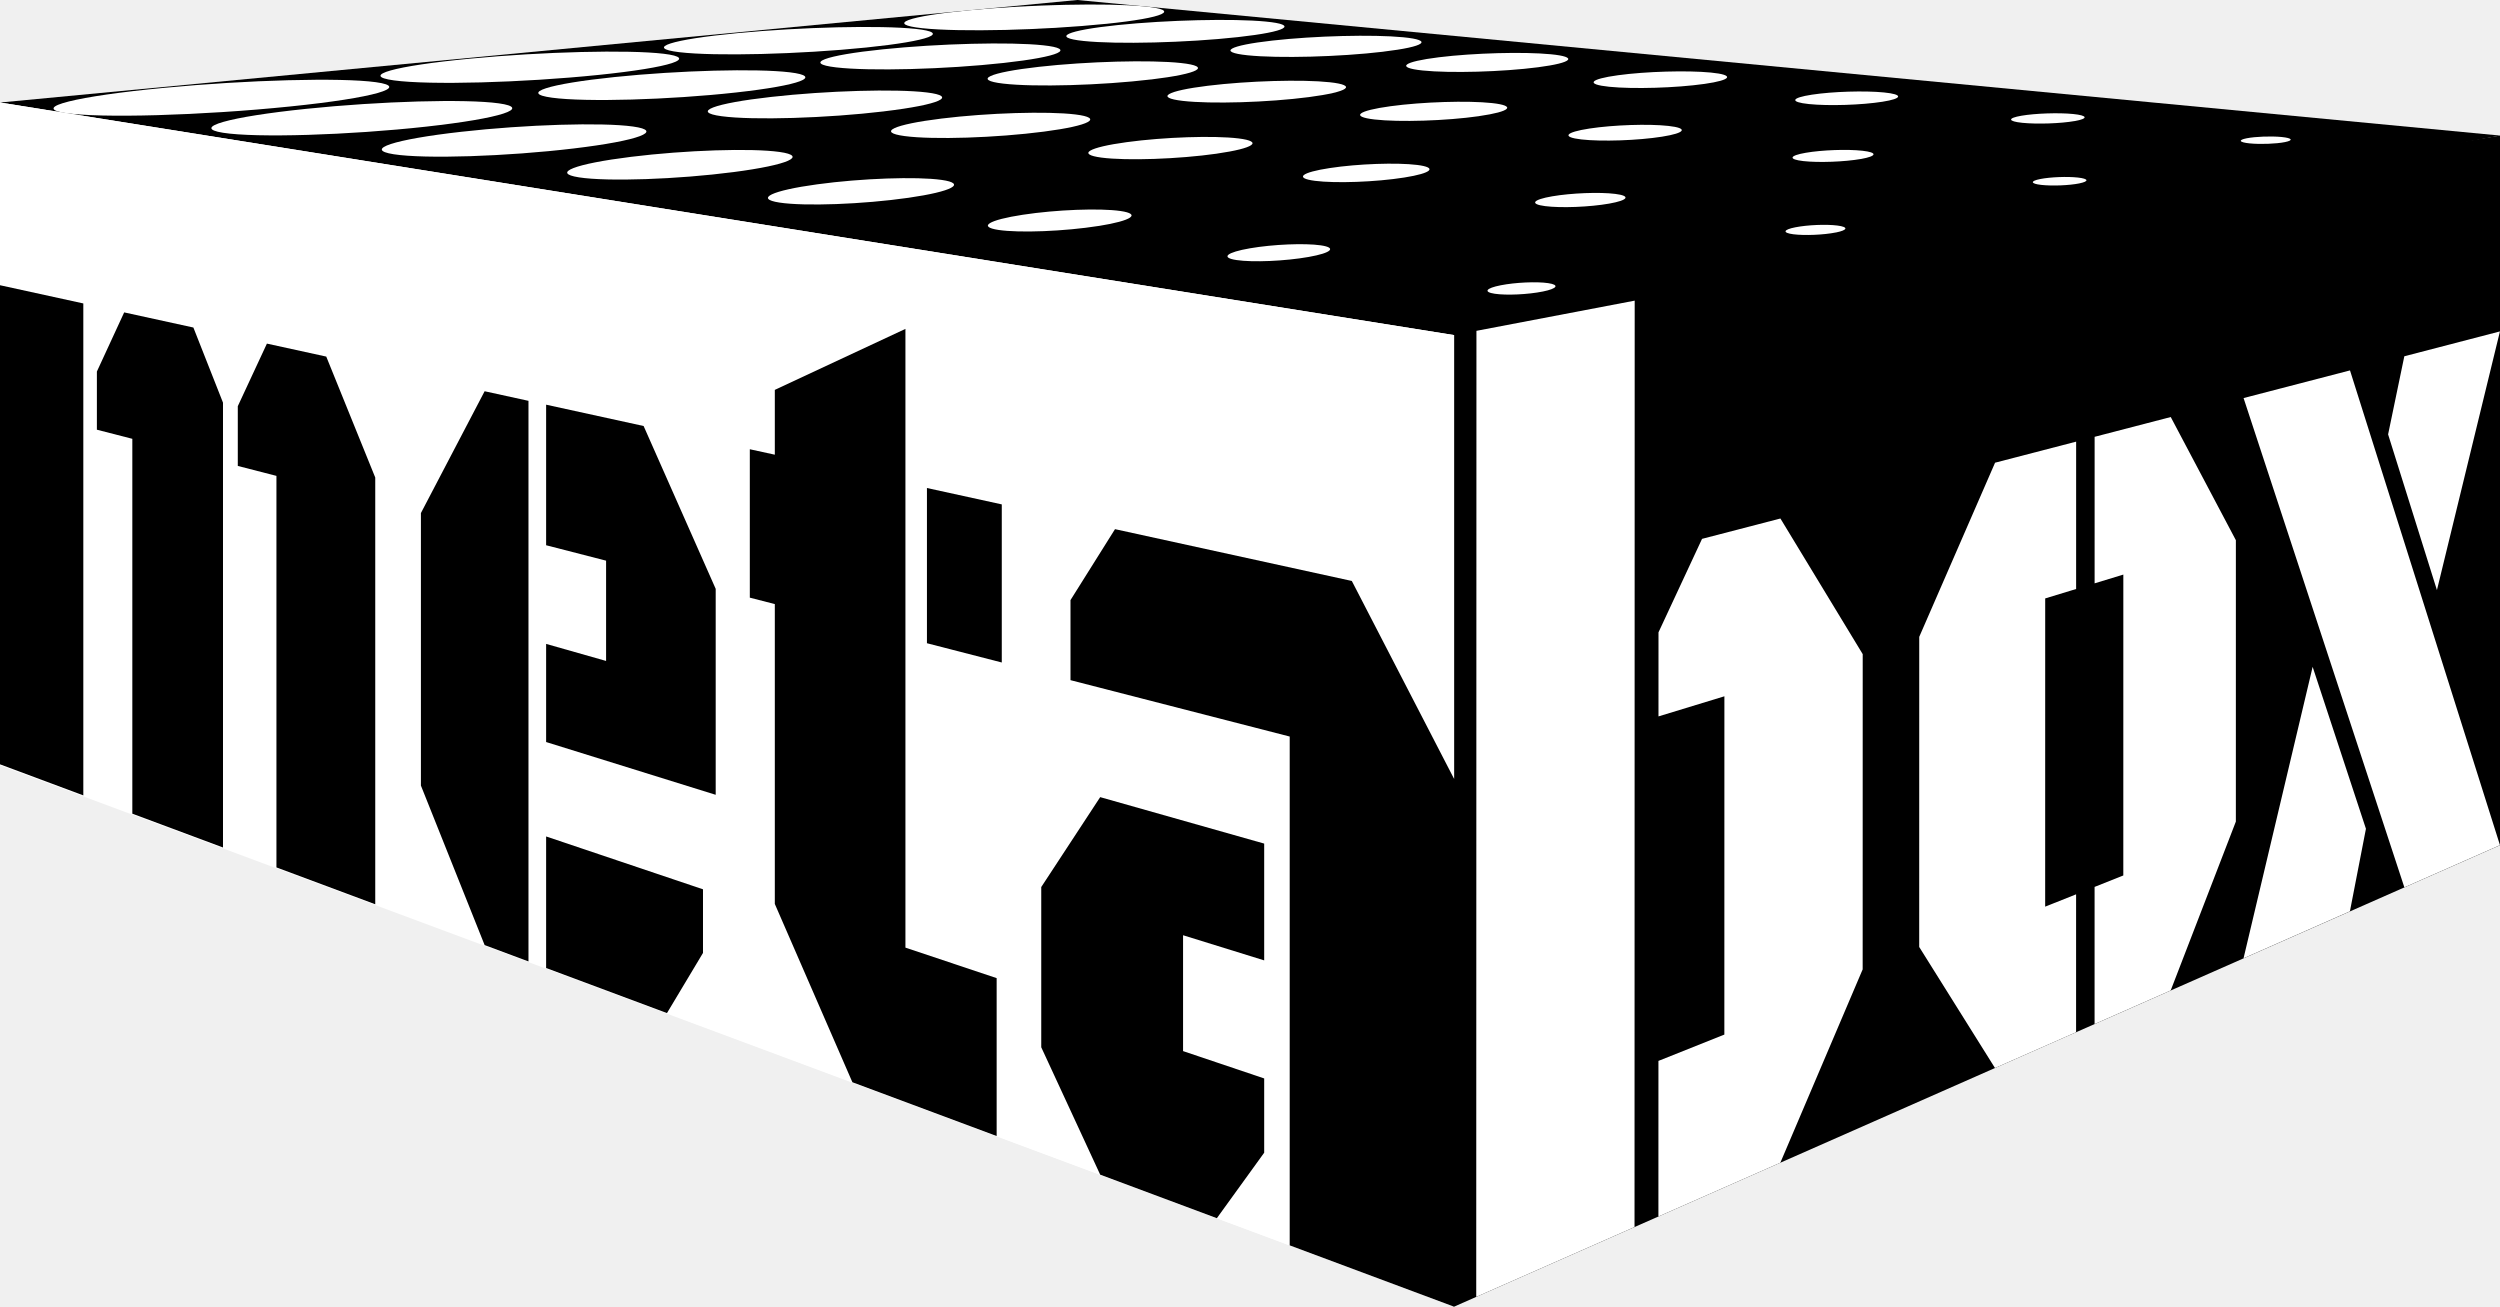
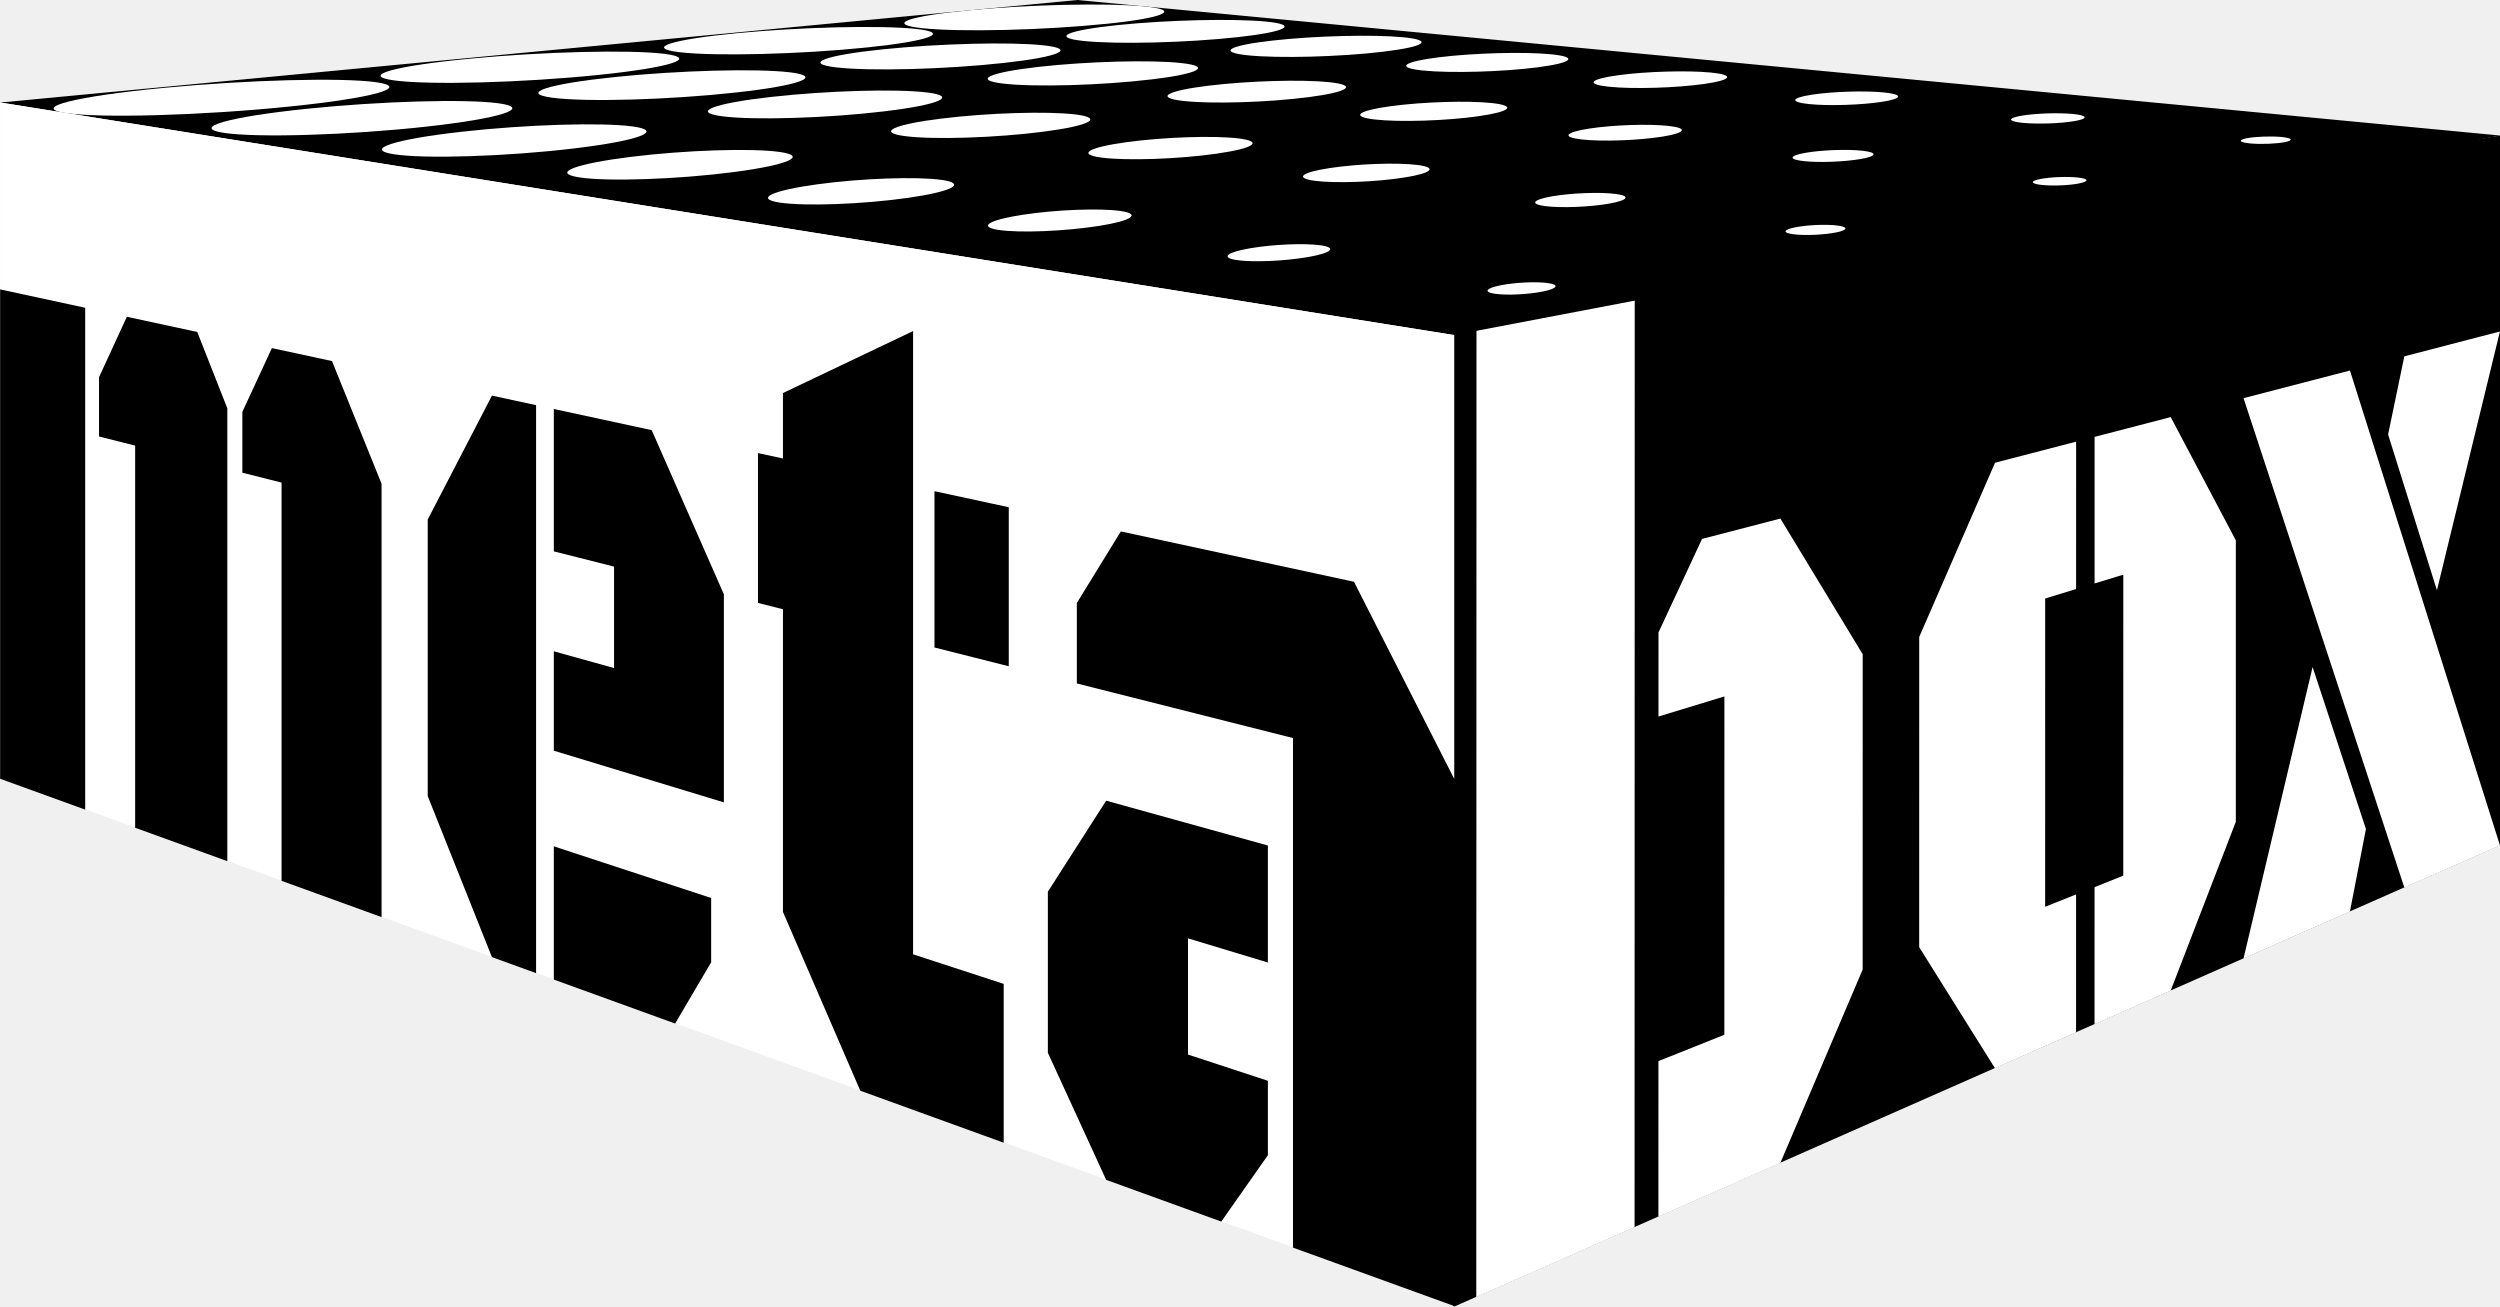
- <svg xmlns="http://www.w3.org/2000/svg" width="75.283mm" height="39.348mm" viewBox="0 0 75.283 39.348" version="1.1" id="svg5">
+ <svg xmlns="http://www.w3.org/2000/svg" width="75.279mm" height="39.344mm" viewBox="0 0 75.287 39.348" version="1.1" id="svg5">
  <defs id="defs2">
-     <rect x="87.391" y="159.177" width="117.042" height="33.162" id="rect5" />
-     <rect x="52.021" y="141.929" width="164.582" height="42.195" id="rect4" />
    <linearGradient id="swatch1">
      <stop style="stop-color:#010101;stop-opacity:1;" offset="0" id="stop1" />
    </linearGradient>
-     <rect x="151.003" y="515.386" width="162.159" height="76.868" id="rect494" />
-     <filter id="mask-powermask-path-effect20443_inverse" style="color-interpolation-filters:sRGB" height="100" width="100" x="-50" y="-50">
-       <feColorMatrix id="mask-powermask-path-effect20443_primitive1" values="1" type="saturate" result="fbSourceGraphic" />
-       <feColorMatrix id="mask-powermask-path-effect20443_primitive2" values="-1 0 0 0 1 0 -1 0 0 1 0 0 -1 0 1 0 0 0 1 0 " in="fbSourceGraphic" />
-     </filter>
-     <filter id="mask-powermask-path-effect20847_inverse" style="color-interpolation-filters:sRGB" height="100" width="100" x="-50" y="-50">
-       <feColorMatrix id="mask-powermask-path-effect20847_primitive1" values="1" type="saturate" result="fbSourceGraphic" />
-       <feColorMatrix id="mask-powermask-path-effect20847_primitive2" values="-1 0 0 0 1 0 -1 0 0 1 0 0 -1 0 1 0 0 0 1 0 " in="fbSourceGraphic" />
-     </filter>
-     <filter id="mask-powermask-path-effect1306_inverse" style="color-interpolation-filters:sRGB" height="100" width="100" x="-50" y="-50">
-       <feColorMatrix id="mask-powermask-path-effect1306_primitive1" values="1" type="saturate" result="fbSourceGraphic" />
-       <feColorMatrix id="mask-powermask-path-effect1306_primitive2" values="-1 0 0 0 1 0 -1 0 0 1 0 0 -1 0 1 0 0 0 1 0 " in="fbSourceGraphic" />
-     </filter>
-     <mask maskUnits="userSpaceOnUse" id="mask-powermask-path-effect2262" />
-     <filter id="mask-powermask-path-effect3401_inverse" style="color-interpolation-filters:sRGB" height="100" width="100" x="-50" y="-50">
-       <feColorMatrix id="mask-powermask-path-effect3401_primitive1" values="1" type="saturate" result="fbSourceGraphic" />
-       <feColorMatrix id="mask-powermask-path-effect3401_primitive2" values="-1 0 0 0 1 0 -1 0 0 1 0 0 -1 0 1 0 0 0 1 0 " in="fbSourceGraphic" />
-     </filter>
-     <filter id="mask-powermask-path-effect3417_inverse" style="color-interpolation-filters:sRGB" height="100" width="100" x="-50" y="-50">
-       <feColorMatrix id="mask-powermask-path-effect3417_primitive1" values="1" type="saturate" result="fbSourceGraphic" />
-       <feColorMatrix id="mask-powermask-path-effect3417_primitive2" values="-1 0 0 0 1 0 -1 0 0 1 0 0 -1 0 1 0 0 0 1 0 " in="fbSourceGraphic" />
-     </filter>
-     <mask maskUnits="userSpaceOnUse" id="mask-powermask-path-effect3433">
-       <g id="g3431" style="fill:#000000;fill-opacity:1" transform="matrix(-1.09885,0.00160902,0,1,0.7927271,27.88483)">
-         <path d="m 87.272,135.357 v 2.078 q 0.384,-0.399 0.782,-0.608 0.399,-0.214 0.987,-0.214 0.678,0 1.186,0.324 0.513,0.319 0.792,0.932 0.284,0.608 0.284,1.445 0,0.618 -0.159,1.136 -0.154,0.513 -0.453,0.892 -0.299,0.379 -0.728,0.588 -0.424,0.204 -0.937,0.204 -0.314,0 -0.593,-0.075 -0.274,-0.075 -0.468,-0.194 -0.194,-0.125 -0.334,-0.254 -0.135,-0.13 -0.359,-0.389 v 0.135 q 0,0.384 -0.184,0.583 -0.184,0.194 -0.468,0.194 -0.289,0 -0.463,-0.194 -0.169,-0.199 -0.169,-0.583 v -5.94 q 0,-0.414 0.164,-0.623 0.169,-0.214 0.468,-0.214 0.314,0 0.483,0.204 0.169,0.199 0.169,0.573 z m 0.065,4.041 q 0,0.812 0.369,1.251 0.374,0.434 0.977,0.434 0.513,0 0.882,-0.444 0.374,-0.448 0.374,-1.281 0,-0.538 -0.154,-0.927 -0.154,-0.389 -0.439,-0.598 -0.284,-0.214 -0.663,-0.214 -0.389,0 -0.693,0.214 -0.304,0.209 -0.478,0.613 -0.174,0.399 -0.174,0.952 z" style="font-size:29.333px;line-height:1.25;font-family:'Arial Rounded MT Bold';-inkscape-font-specification:'Arial Rounded MT Bold, ';white-space:pre;fill:#000000;fill-opacity:1;stroke-width:0.348" id="path3425" />
-         <path d="m 97.487,139.368 q 0,0.608 -0.189,1.121 -0.189,0.513 -0.548,0.882 -0.359,0.369 -0.857,0.568 -0.498,0.194 -1.121,0.194 -0.618,0 -1.111,-0.199 -0.493,-0.199 -0.857,-0.568 -0.359,-0.374 -0.548,-0.877 -0.184,-0.508 -0.184,-1.121 0,-0.618 0.189,-1.131 0.189,-0.513 0.543,-0.877 0.354,-0.364 0.857,-0.558 0.503,-0.199 1.111,-0.199 0.618,0 1.121,0.199 0.503,0.199 0.862,0.568 0.359,0.369 0.543,0.877 0.189,0.508 0.189,1.121 z m -1.365,0 q 0,-0.832 -0.369,-1.296 -0.364,-0.463 -0.982,-0.463 -0.399,0 -0.703,0.209 -0.304,0.204 -0.468,0.608 -0.164,0.404 -0.164,0.942 0,0.533 0.159,0.932 0.164,0.399 0.463,0.613 0.304,0.209 0.713,0.209 0.618,0 0.982,-0.463 0.369,-0.468 0.369,-1.291 z" style="font-size:29.333px;line-height:1.25;font-family:'Arial Rounded MT Bold';-inkscape-font-specification:'Arial Rounded MT Bold, ';white-space:pre;fill:#000000;fill-opacity:1;stroke-width:0.348" id="path3427" />
-         <path d="m 101.254,141.571 -0.987,-1.45 -1.012,1.45 q -0.219,0.304 -0.374,0.434 -0.149,0.13 -0.384,0.13 -0.259,0 -0.444,-0.159 -0.179,-0.164 -0.179,-0.374 0,-0.214 0.279,-0.613 l 1.231,-1.764 -1.091,-1.47 q -0.284,-0.364 -0.284,-0.633 0,-0.209 0.169,-0.364 0.169,-0.154 0.444,-0.154 0.239,0 0.394,0.135 0.159,0.135 0.369,0.424 l 0.882,1.206 0.857,-1.206 q 0.214,-0.299 0.369,-0.429 0.159,-0.13 0.394,-0.13 0.269,0 0.444,0.154 0.179,0.149 0.179,0.364 0,0.154 -0.075,0.299 -0.07,0.14 -0.219,0.334 l -1.091,1.47 1.231,1.764 q 0.289,0.414 0.289,0.623 0,0.214 -0.179,0.369 -0.179,0.154 -0.444,0.154 -0.234,0 -0.399,-0.135 -0.159,-0.135 -0.369,-0.429 z" style="font-size:29.333px;line-height:1.25;font-family:'Arial Rounded MT Bold';-inkscape-font-specification:'Arial Rounded MT Bold, ';white-space:pre;fill:#000000;fill-opacity:1;stroke-width:0.348" id="path3429" />
-       </g>
-     </mask>
-     <filter id="mask-powermask-path-effect609_inverse" style="color-interpolation-filters:sRGB" height="100" width="100" x="-50" y="-50">
-       <feColorMatrix id="mask-powermask-path-effect609_primitive1" values="1" type="saturate" result="fbSourceGraphic" />
-       <feColorMatrix id="mask-powermask-path-effect609_primitive2" values="-1 0 0 0 1 0 -1 0 0 1 0 0 -1 0 1 0 0 0 1 0 " in="fbSourceGraphic" />
-     </filter>
-     <filter id="mask-powermask-path-effect20896_inverse" style="color-interpolation-filters:sRGB" height="100" width="100" x="-50" y="-50">
-       <feColorMatrix id="mask-powermask-path-effect20896_primitive1" values="1" type="saturate" result="fbSourceGraphic" />
-       <feColorMatrix id="mask-powermask-path-effect20896_primitive2" values="-1 0 0 0 1 0 -1 0 0 1 0 0 -1 0 1 0 0 0 1 0 " in="fbSourceGraphic" />
-     </filter>
-     <filter id="mask-powermask-path-effect21396_inverse" style="color-interpolation-filters:sRGB" height="100" width="100" x="-50" y="-50">
-       <feColorMatrix id="mask-powermask-path-effect21396_primitive1" values="1" type="saturate" result="fbSourceGraphic" />
-       <feColorMatrix id="mask-powermask-path-effect21396_primitive2" values="-1 0 0 0 1 0 -1 0 0 1 0 0 -1 0 1 0 0 0 1 0 " in="fbSourceGraphic" />
-     </filter>
-     <filter id="mask-powermask-path-effect23101_inverse" style="color-interpolation-filters:sRGB" height="100" width="100" x="-50" y="-50">
-       <feColorMatrix id="mask-powermask-path-effect23101_primitive1" values="1" type="saturate" result="fbSourceGraphic" />
-       <feColorMatrix id="mask-powermask-path-effect23101_primitive2" values="-1 0 0 0 1 0 -1 0 0 1 0 0 -1 0 1 0 0 0 1 0 " in="fbSourceGraphic" />
-     </filter>
-     <filter id="mask-powermask-path-effect3_inverse" style="color-interpolation-filters:sRGB" height="100" width="100" x="-50" y="-50">
-       <feColorMatrix id="mask-powermask-path-effect3_primitive1" values="1" type="saturate" result="fbSourceGraphic" />
-       <feColorMatrix id="mask-powermask-path-effect3_primitive2" values="-1 0 0 0 1 0 -1 0 0 1 0 0 -1 0 1 0 0 0 1 0 " in="fbSourceGraphic" />
-     </filter>
-     <filter id="mask-powermask-path-effect5_inverse" style="color-interpolation-filters:sRGB" height="100" width="100" x="-50" y="-50">
-       <feColorMatrix id="mask-powermask-path-effect5_primitive1" values="1" type="saturate" result="fbSourceGraphic" />
-       <feColorMatrix id="mask-powermask-path-effect5_primitive2" values="-1 0 0 0 1 0 -1 0 0 1 0 0 -1 0 1 0 0 0 1 0 " in="fbSourceGraphic" />
-     </filter>
    <mask maskUnits="userSpaceOnUse" id="mask-powermask-path-effect33">
      <path id="mask-powermask-path-effect33_box" style="fill:#ffffff;fill-opacity:1" d="M -1,-1 H 76.283 V 11.091 H -1 Z" />
      <g id="g33" style="fill:#000000;fill-opacity:1" transform="translate(-71.31184,-126.9002)">
        <path id="path1" style="fill:#000000;fill-opacity:1;stroke-width:2.102;stroke-linejoin:round;stroke-miterlimit:3.8;paint-order:stroke fill markers" d="m 104.605,127.619 c -1.867,0.191 -4.371,0.252 -5.516,0.131 -1.123,-0.119 -0.453,-0.363 1.422,-0.541 1.814,-0.173 4.133,-0.224 5.248,-0.117 1.135,0.108 0.65,0.343 -1.154,0.528 z" />
        <path id="path2" style="fill:#000000;fill-opacity:1;stroke-width:1.978;stroke-linejoin:round;stroke-miterlimit:3.8;paint-order:stroke fill markers" d="m 104.48,127.607 c -1.755,0.18 -4.107,0.236 -5.183,0.123 -1.058,-0.112 -0.432,-0.341 1.33,-0.509 1.709,-0.163 3.896,-0.211 4.946,-0.111 1.068,0.102 0.607,0.323 -1.093,0.497 z" />
        <path id="path3" style="fill:#000000;fill-opacity:1;stroke-width:1.978;stroke-linejoin:round;stroke-miterlimit:3.8;paint-order:stroke fill markers" d="m 97.4,128.331 c -1.994,0.204 -4.551,0.269 -5.63,0.141 -1.059,-0.126 -0.236,-0.385 1.758,-0.575 1.93,-0.184 4.294,-0.239 5.352,-0.127 1.077,0.114 0.447,0.363 -1.481,0.561 z" />
        <path id="path4" style="fill:#000000;fill-opacity:1;stroke-width:1.978;stroke-linejoin:round;stroke-miterlimit:3.8;paint-order:stroke fill markers" d="m 89.329,129.157 c -2.286,0.234 -5.085,0.31 -6.155,0.164 -1.049,-0.143 0.021,-0.438 2.296,-0.655 2.197,-0.21 4.767,-0.273 5.826,-0.147 1.078,0.129 0.237,0.412 -1.967,0.638 z" />
        <path id="path5" style="fill:#000000;fill-opacity:1;stroke-width:1.978;stroke-linejoin:round;stroke-miterlimit:3.8;paint-order:stroke fill markers" d="m 80.044,130.107 c -2.646,0.271 -5.735,0.36 -6.781,0.193 -1.024,-0.164 0.36,-0.504 2.981,-0.754 2.524,-0.241 5.337,-0.315 6.385,-0.171 1.069,0.147 -0.041,0.472 -2.585,0.732 z" />
        <path id="path6" style="fill:#000000;fill-opacity:1;stroke-width:1.739;stroke-linejoin:round;stroke-miterlimit:3.8;paint-order:stroke fill markers" d="m 108.588,128.018 c -1.53,0.169 -3.635,0.222 -4.646,0.116 -0.995,-0.104 -0.51,-0.32 1.029,-0.479 1.497,-0.154 3.468,-0.201 4.454,-0.106 1.001,0.096 0.649,0.305 -0.837,0.469 z" />
        <path id="path7" style="fill:#000000;fill-opacity:1;stroke-width:1.739;stroke-linejoin:round;stroke-miterlimit:3.8;paint-order:stroke fill markers" d="m 101.543,128.795 c -1.745,0.193 -4.039,0.254 -5.057,0.134 -1.001,-0.118 -0.343,-0.363 1.407,-0.543 1.698,-0.175 3.834,-0.229 4.831,-0.122 1.013,0.108 0.511,0.344 -1.181,0.531 z" />
        <path id="path8" style="fill:#000000;fill-opacity:1;stroke-width:1.739;stroke-linejoin:round;stroke-miterlimit:3.8;paint-order:stroke fill markers" d="m 93.478,129.685 c -2.01,0.222 -4.527,0.294 -5.543,0.157 -0.998,-0.135 -0.119,-0.415 1.887,-0.622 1.943,-0.201 4.272,-0.262 5.274,-0.142 1.018,0.123 0.326,0.392 -1.618,0.607 z" />
        <path id="path9" style="fill:#000000;fill-opacity:1;stroke-width:1.739;stroke-linejoin:round;stroke-miterlimit:3.8;paint-order:stroke fill markers" d="m 84.152,130.713 c -2.339,0.258 -5.124,0.343 -6.125,0.185 -0.981,-0.155 0.181,-0.48 2.504,-0.72 2.244,-0.232 4.803,-0.304 5.799,-0.166 1.014,0.14 0.078,0.452 -2.179,0.701 z" />
        <path id="path10" style="fill:#000000;fill-opacity:1;stroke-width:1.5;stroke-linejoin:round;stroke-miterlimit:3.8;paint-order:stroke fill markers" d="m 112.966,128.457 c -1.304,0.156 -3.152,0.205 -4.086,0.108 -0.921,-0.096 -0.567,-0.295 0.747,-0.443 1.282,-0.144 3.026,-0.188 3.937,-0.1 0.922,0.089 0.673,0.283 -0.598,0.434 z" />
        <path id="path11" style="fill:#000000;fill-opacity:1;stroke-width:1.5;stroke-linejoin:round;stroke-miterlimit:3.8;paint-order:stroke fill markers" d="m 105.979,129.292 c -1.494,0.179 -3.512,0.236 -4.457,0.126 -0.931,-0.109 -0.428,-0.336 1.072,-0.505 1.461,-0.164 3.357,-0.215 4.281,-0.115 0.937,0.101 0.557,0.321 -0.896,0.495 z" />
        <path id="path12" style="fill:#000000;fill-opacity:1;stroke-width:1.5;stroke-linejoin:round;stroke-miterlimit:3.8;paint-order:stroke fill markers" d="m 97.941,130.253 c -1.729,0.207 -3.95,0.274 -4.898,0.147 -0.934,-0.125 -0.24,-0.387 1.49,-0.581 1.681,-0.189 3.754,-0.248 4.687,-0.135 0.947,0.115 0.4,0.368 -1.279,0.568 z" />
        <path id="path13" style="fill:#000000;fill-opacity:1;stroke-width:1.5;stroke-linejoin:round;stroke-miterlimit:3.8;paint-order:stroke fill markers" d="m 88.596,131.37 c -2.024,0.242 -4.489,0.322 -5.43,0.175 -0.925,-0.145 0.019,-0.45 2.034,-0.676 1.954,-0.22 4.24,-0.289 5.172,-0.159 0.948,0.132 0.184,0.426 -1.777,0.66 z" />
        <path id="path14" style="fill:#000000;fill-opacity:1;stroke-width:1.253;stroke-linejoin:round;stroke-miterlimit:3.8;paint-order:stroke fill markers" d="m 117.632,128.925 c -1.071,0.14 -2.643,0.184 -3.479,0.098 -0.826,-0.086 -0.594,-0.264 0.487,-0.398 1.058,-0.13 2.554,-0.17 3.37,-0.091 0.826,0.08 0.669,0.254 -0.379,0.391 z" />
        <path id="path15" style="fill:#000000;fill-opacity:1;stroke-width:1.253;stroke-linejoin:round;stroke-miterlimit:3.8;paint-order:stroke fill markers" d="m 110.729,129.824 c -1.233,0.161 -2.953,0.213 -3.804,0.114 -0.84,-0.098 -0.485,-0.302 0.756,-0.455 1.213,-0.149 2.842,-0.196 3.674,-0.106 0.842,0.091 0.577,0.29 -0.627,0.447 z" />
        <path id="path16" style="fill:#000000;fill-opacity:1;stroke-width:1.253;stroke-linejoin:round;stroke-miterlimit:3.8;paint-order:stroke fill markers" d="m 102.746,130.864 c -1.435,0.187 -3.332,0.249 -4.192,0.134 -0.848,-0.113 -0.333,-0.35 1.106,-0.527 1.403,-0.173 3.192,-0.227 4.036,-0.124 0.855,0.105 0.449,0.335 -0.95,0.517 z" />
        <path id="path17" style="fill:#000000;fill-opacity:1;stroke-width:1.253;stroke-linejoin:round;stroke-miterlimit:3.8;paint-order:stroke fill markers" d="m 93.41,132.081 c -1.691,0.22 -3.803,0.294 -4.663,0.16 -0.847,-0.131 -0.121,-0.409 1.568,-0.618 1.643,-0.203 3.622,-0.267 4.471,-0.147 0.861,0.121 0.268,0.39 -1.376,0.605 z" />
        <path id="path18" style="fill:#000000;fill-opacity:1;stroke-width:1.014;stroke-linejoin:round;stroke-miterlimit:3.8;paint-order:stroke fill markers" d="m 122.638,129.427 c -0.849,0.121 -2.143,0.16 -2.87,0.086 -0.72,-0.074 -0.591,-0.23 0.267,-0.347 0.842,-0.115 2.085,-0.15 2.796,-0.081 0.718,0.07 0.641,0.223 -0.192,0.342 z" />
        <path id="path19" style="fill:#000000;fill-opacity:1;stroke-width:1.014;stroke-linejoin:round;stroke-miterlimit:3.8;paint-order:stroke fill markers" d="m 115.849,130.398 c -0.982,0.141 -2.402,0.186 -3.146,0.1 -0.736,-0.085 -0.51,-0.264 0.48,-0.399 0.97,-0.132 2.328,-0.174 3.057,-0.095 0.736,0.08 0.572,0.255 -0.39,0.393 z" />
        <path id="path20" style="fill:#000000;fill-opacity:1;stroke-width:1.014;stroke-linejoin:round;stroke-miterlimit:3.8;paint-order:stroke fill markers" d="m 107.956,131.527 c -1.149,0.164 -2.72,0.219 -3.477,0.119 -0.748,-0.099 -0.394,-0.308 0.761,-0.465 1.13,-0.154 2.626,-0.203 3.369,-0.112 0.751,0.093 0.473,0.296 -0.652,0.457 z" />
        <path id="path21" style="fill:#000000;fill-opacity:1;stroke-width:1.014;stroke-linejoin:round;stroke-miterlimit:3.8;paint-order:stroke fill markers" d="m 98.664,132.857 c -1.363,0.195 -3.119,0.26 -3.882,0.143 -0.753,-0.116 -0.227,-0.363 1.137,-0.549 1.334,-0.182 2.995,-0.24 3.748,-0.133 0.761,0.108 0.329,0.348 -1.003,0.539 z" />
        <path id="path22" style="fill:#000000;fill-opacity:1;stroke-width:0.767;stroke-linejoin:round;stroke-miterlimit:3.8;paint-order:stroke fill markers" d="m 127.998,129.964 c -0.624,0.099 -1.621,0.131 -2.212,0.07 -0.587,-0.06 -0.542,-0.187 0.089,-0.283 0.622,-0.095 1.587,-0.124 2.168,-0.067 0.585,0.058 0.57,0.183 -0.045,0.28 z" />
        <path id="path23" style="fill:#000000;fill-opacity:1;stroke-width:0.767;stroke-linejoin:round;stroke-miterlimit:3.8;paint-order:stroke fill markers" d="m 121.362,131.016 c -0.726,0.115 -1.822,0.153 -2.431,0.083 -0.604,-0.069 -0.488,-0.216 0.244,-0.328 0.721,-0.11 1.779,-0.145 2.377,-0.079 0.603,0.066 0.524,0.211 -0.191,0.324 z" />
        <path id="path24" style="fill:#000000;fill-opacity:1;stroke-width:0.767;stroke-linejoin:round;stroke-miterlimit:3.8;paint-order:stroke fill markers" d="m 113.599,132.246 c -0.855,0.136 -2.07,0.18 -2.695,0.099 -0.619,-0.081 -0.408,-0.254 0.452,-0.384 0.846,-0.129 2.015,-0.17 2.629,-0.094 0.62,0.077 0.455,0.246 -0.386,0.379 z" />
        <path id="path25" style="fill:#000000;fill-opacity:1;stroke-width:0.767;stroke-linejoin:round;stroke-miterlimit:3.8;paint-order:stroke fill markers" d="m 104.397,133.704 c -1.022,0.162 -2.385,0.216 -3.02,0.12 -0.629,-0.096 -0.289,-0.301 0.736,-0.457 1.006,-0.153 2.312,-0.203 2.938,-0.113 0.632,0.091 0.349,0.292 -0.654,0.451 z" />
        <path id="path26" style="fill:#000000;fill-opacity:1;stroke-width:0.536;stroke-linejoin:round;stroke-miterlimit:3.8;paint-order:stroke fill markers" d="m 133.789,130.545 c -0.421,0.075 -1.13,0.099 -1.576,0.054 -0.444,-0.045 -0.454,-0.141 -0.029,-0.214 0.421,-0.072 1.114,-0.095 1.554,-0.052 0.442,0.044 0.468,0.139 0.051,0.213 z" />
        <path id="path27" style="fill:#000000;fill-opacity:1;stroke-width:0.536;stroke-linejoin:round;stroke-miterlimit:3.8;paint-order:stroke fill markers" d="m 127.352,131.687 c -0.493,0.087 -1.274,0.116 -1.737,0.064 -0.46,-0.052 -0.424,-0.164 0.073,-0.25 0.491,-0.085 1.253,-0.112 1.709,-0.061 0.459,0.051 0.442,0.161 -0.046,0.248 z" />
        <path id="path28" style="fill:#000000;fill-opacity:1;stroke-width:0.536;stroke-linejoin:round;stroke-miterlimit:3.8;paint-order:stroke fill markers" d="m 119.772,133.031 c -0.584,0.104 -1.454,0.138 -1.932,0.076 -0.475,-0.061 -0.375,-0.194 0.213,-0.295 0.581,-0.1 1.426,-0.132 1.898,-0.073 0.474,0.059 0.398,0.19 -0.179,0.292 z" />
        <path id="path29" style="fill:#000000;fill-opacity:1;stroke-width:0.536;stroke-linejoin:round;stroke-miterlimit:3.8;paint-order:stroke fill markers" d="m 110.719,134.638 c -0.704,0.125 -1.683,0.167 -2.173,0.093 -0.487,-0.073 -0.299,-0.232 0.408,-0.354 0.697,-0.12 1.646,-0.159 2.13,-0.089 0.488,0.071 0.33,0.227 -0.365,0.35 z" />
        <path id="path30" style="fill:#000000;fill-opacity:1;stroke-width:0.354;stroke-linejoin:round;stroke-miterlimit:3.8;paint-order:stroke fill markers" d="m 140.12,131.179 c -0.266,0.054 -0.744,0.071 -1.064,0.039 -0.319,-0.032 -0.357,-0.101 -0.088,-0.154 0.267,-0.052 0.737,-0.069 1.053,-0.038 0.318,0.032 0.363,0.1 0.099,0.153 z" />
        <path id="path31" style="fill:#000000;fill-opacity:1;stroke-width:0.346;stroke-linejoin:round;stroke-miterlimit:3.8;paint-order:stroke fill markers" d="m 133.926,132.423 c -0.306,0.062 -0.821,0.082 -1.148,0.045 -0.325,-0.037 -0.335,-0.116 -0.027,-0.177 0.306,-0.06 0.813,-0.08 1.135,-0.044 0.324,0.036 0.343,0.114 0.039,0.176 z" />
        <path id="path32" style="fill:#000000;fill-opacity:1;stroke-width:0.346;stroke-linejoin:round;stroke-miterlimit:3.8;paint-order:stroke fill markers" d="m 126.598,133.9 c -0.366,0.074 -0.941,0.098 -1.281,0.055 -0.338,-0.043 -0.31,-0.138 0.058,-0.21 0.365,-0.072 0.93,-0.096 1.266,-0.053 0.337,0.043 0.32,0.136 -0.043,0.209 z" />
        <path id="path33" style="fill:#000000;fill-opacity:1;stroke-width:0.346;stroke-linejoin:round;stroke-miterlimit:3.8;paint-order:stroke fill markers" d="m 117.77,135.679 c -0.445,0.09 -1.095,0.12 -1.447,0.067 -0.35,-0.052 -0.268,-0.167 0.179,-0.255 0.442,-0.087 1.079,-0.116 1.428,-0.065 0.35,0.051 0.281,0.164 -0.159,0.253 z" />
      </g>
    </mask>
-     <filter id="mask-powermask-path-effect33_inverse" style="color-interpolation-filters:sRGB" height="100" width="100" x="-50" y="-50">
-       <feColorMatrix id="mask-powermask-path-effect33_primitive1" values="1" type="saturate" result="fbSourceGraphic" />
-       <feColorMatrix id="mask-powermask-path-effect33_primitive2" values="-1 0 0 0 1 0 -1 0 0 1 0 0 -1 0 1 0 0 0 1 0 " in="fbSourceGraphic" />
-     </filter>
-     <filter id="mask-powermask-path-effect36_inverse" style="color-interpolation-filters:sRGB" height="100" width="100" x="-50" y="-50">
-       <feColorMatrix id="mask-powermask-path-effect36_primitive1" values="1" type="saturate" result="fbSourceGraphic" />
-       <feColorMatrix id="mask-powermask-path-effect36_primitive2" values="-1 0 0 0 1 0 -1 0 0 1 0 0 -1 0 1 0 0 0 1 0 " in="fbSourceGraphic" />
-     </filter>
-     <filter id="mask-powermask-path-effect108_inverse" style="color-interpolation-filters:sRGB" height="100" width="100" x="-50" y="-50">
-       <feColorMatrix id="mask-powermask-path-effect108_primitive1" values="1" type="saturate" result="fbSourceGraphic" />
-       <feColorMatrix id="mask-powermask-path-effect108_primitive2" values="-1 0 0 0 1 0 -1 0 0 1 0 0 -1 0 1 0 0 0 1 0 " in="fbSourceGraphic" />
-     </filter>
-     <filter id="mask-powermask-path-effect109_inverse" style="color-interpolation-filters:sRGB" height="100" width="100" x="-50" y="-50">
-       <feColorMatrix id="mask-powermask-path-effect109_primitive1" values="1" type="saturate" result="fbSourceGraphic" />
-       <feColorMatrix id="mask-powermask-path-effect109_primitive2" values="-1 0 0 0 1 0 -1 0 0 1 0 0 -1 0 1 0 0 0 1 0 " in="fbSourceGraphic" />
-     </filter>
-     <filter id="mask-powermask-path-effect129_inverse" style="color-interpolation-filters:sRGB" height="100" width="100" x="-50" y="-50">
-       <feColorMatrix id="mask-powermask-path-effect129_primitive1" values="1" type="saturate" result="fbSourceGraphic" />
-       <feColorMatrix id="mask-powermask-path-effect129_primitive2" values="-1 0 0 0 1 0 -1 0 0 1 0 0 -1 0 1 0 0 0 1 0 " in="fbSourceGraphic" />
-     </filter>
-     <filter id="mask-powermask-path-effect130_inverse" style="color-interpolation-filters:sRGB" height="100" width="100" x="-50" y="-50">
-       <feColorMatrix id="mask-powermask-path-effect130_primitive1" values="1" type="saturate" result="fbSourceGraphic" />
-       <feColorMatrix id="mask-powermask-path-effect130_primitive2" values="-1 0 0 0 1 0 -1 0 0 1 0 0 -1 0 1 0 0 0 1 0 " in="fbSourceGraphic" />
-     </filter>
-     <filter id="mask-powermask-path-effect131_inverse" style="color-interpolation-filters:sRGB" height="100" width="100" x="-50" y="-50">
-       <feColorMatrix id="mask-powermask-path-effect131_primitive1" values="1" type="saturate" result="fbSourceGraphic" />
-       <feColorMatrix id="mask-powermask-path-effect131_primitive2" values="-1 0 0 0 1 0 -1 0 0 1 0 0 -1 0 1 0 0 0 1 0 " in="fbSourceGraphic" />
-     </filter>
-     <filter id="mask-powermask-path-effect151_inverse" style="color-interpolation-filters:sRGB" height="100" width="100" x="-50" y="-50">
-       <feColorMatrix id="mask-powermask-path-effect151_primitive1" values="1" type="saturate" result="fbSourceGraphic" />
-       <feColorMatrix id="mask-powermask-path-effect151_primitive2" values="-1 0 0 0 1 0 -1 0 0 1 0 0 -1 0 1 0 0 0 1 0 " in="fbSourceGraphic" />
-     </filter>
-     <filter id="mask-powermask-path-effect152_inverse" style="color-interpolation-filters:sRGB" height="100" width="100" x="-50" y="-50">
-       <feColorMatrix id="mask-powermask-path-effect152_primitive1" values="1" type="saturate" result="fbSourceGraphic" />
-       <feColorMatrix id="mask-powermask-path-effect152_primitive2" values="-1 0 0 0 1 0 -1 0 0 1 0 0 -1 0 1 0 0 0 1 0 " in="fbSourceGraphic" />
-     </filter>
-     <filter id="mask-powermask-path-effect153_inverse" style="color-interpolation-filters:sRGB" height="100" width="100" x="-50" y="-50">
-       <feColorMatrix id="mask-powermask-path-effect153_primitive1" values="1" type="saturate" result="fbSourceGraphic" />
-       <feColorMatrix id="mask-powermask-path-effect153_primitive2" values="-1 0 0 0 1 0 -1 0 0 1 0 0 -1 0 1 0 0 0 1 0 " in="fbSourceGraphic" />
-     </filter>
-     <filter id="mask-powermask-path-effect159_inverse" style="color-interpolation-filters:sRGB" height="100" width="100" x="-50" y="-50">
-       <feColorMatrix id="mask-powermask-path-effect159_primitive1" values="1" type="saturate" result="fbSourceGraphic" />
-       <feColorMatrix id="mask-powermask-path-effect159_primitive2" values="-1 0 0 0 1 0 -1 0 0 1 0 0 -1 0 1 0 0 0 1 0 " in="fbSourceGraphic" />
-     </filter>
-     <filter id="mask-powermask-path-effect173_inverse" style="color-interpolation-filters:sRGB" height="100" width="100" x="-50" y="-50">
-       <feColorMatrix id="mask-powermask-path-effect173_primitive1" values="1" type="saturate" result="fbSourceGraphic" />
-       <feColorMatrix id="mask-powermask-path-effect173_primitive2" values="-1 0 0 0 1 0 -1 0 0 1 0 0 -1 0 1 0 0 0 1 0 " in="fbSourceGraphic" />
-     </filter>
-     <filter id="mask-powermask-path-effect174_inverse" style="color-interpolation-filters:sRGB" height="100" width="100" x="-50" y="-50">
-       <feColorMatrix id="mask-powermask-path-effect174_primitive1" values="1" type="saturate" result="fbSourceGraphic" />
-       <feColorMatrix id="mask-powermask-path-effect174_primitive2" values="-1 0 0 0 1 0 -1 0 0 1 0 0 -1 0 1 0 0 0 1 0 " in="fbSourceGraphic" />
-     </filter>
    <mask maskUnits="userSpaceOnUse" id="mask-powermask-path-effect182">
      <path id="mask-powermask-path-effect182_box" style="fill:#ffffff;fill-opacity:1" d="m 42.787,3.082 h 33.496 v 37.266 h -33.496 z" />
    </mask>
    <filter id="mask-powermask-path-effect182_inverse" style="color-interpolation-filters:sRGB" height="100" width="100" x="-50" y="-50">
      <feColorMatrix id="mask-powermask-path-effect182_primitive1" values="1" type="saturate" result="fbSourceGraphic" />
      <feColorMatrix id="mask-powermask-path-effect182_primitive2" values="-1 0 0 0 1 0 -1 0 0 1 0 0 -1 0 1 0 0 0 1 0 " in="fbSourceGraphic" />
    </filter>
  </defs>
-   <g id="layer1" style="fill:#ffffff;fill-opacity:1">
-     <path style="fill:#ffffff;fill-opacity:1;stroke:none;stroke-width:0.265;stroke-linejoin:round;stroke-miterlimit:3.8;stroke-dasharray:none;paint-order:stroke fill markers" id="rect1" width="43.787" height="36.261" x="9.9999988e-07" y="3.087" d="M 9.9999988e-7,3.087 43.787,10.091 l 0,29.257 L 0,23.048 Z" />
-     <path style="fill:#ffffff;fill-opacity:1;stroke:none;stroke-width:0.265;stroke-linejoin:round;stroke-miterlimit:3.8;paint-order:stroke fill markers" id="rect2" width="17.94" height="21.369" x="57.343" y="4.082" d="m 43.787,10.091 31.496,-6.008 -4e-6,21.369 -31.496,13.896 z" />
-     <path style="fill:#ffffff;fill-opacity:1;stroke:none;stroke-width:0.265;stroke-linejoin:round;stroke-miterlimit:3.8;stroke-dasharray:none;stroke-opacity:1;paint-order:stroke fill markers" id="rect3" width="35.378" height="9.635" x="32.441" y="0" d="M 32.441,0 75.283,4.082 43.787,10.091 9.9999988e-7,3.087 Z" />
+   <g id="layer1" style="fill:#ffffff;fill-opacity:1" transform="translate(0.0037938)">
+     <path style="display:none;fill:#ffffff;fill-opacity:1;stroke:none;stroke-width:0.265;stroke-linejoin:round;stroke-miterlimit:3.8;stroke-dasharray:none;paint-order:stroke fill markers" id="rect1" width="43.787" height="36.261" x="9.9999988e-07" y="3.087" d="M 9.9999988e-7,3.087 43.787,10.091 l 0,29.257 L 0,23.048 Z" />
+     <path style="fill:#ffffff;fill-opacity:1;stroke:none;stroke-width:0.265;stroke-linejoin:round;stroke-miterlimit:3.8;stroke-dasharray:none;stroke-opacity:1;paint-order:stroke fill markers" id="rect3" width="35.378" height="9.635" x="32.441" y="0" d="M 32.441,0 75.214,4.1 43.787,10.091 9.9999988e-7,3.087 Z" />
  </g>
-   <path d="M 43.787,9.377 V 39.348 L 75.283,25.452 V 4.082 Z" style="fill:#000000;fill-opacity:1;fill-rule:evenodd;stroke:none;stroke-width:4.61;stroke-linejoin:round;stroke-miterlimit:3.8;paint-order:stroke fill markers" id="path261" mask="url(#mask-powermask-path-effect182)" />
-   <path id="rect675" mask="url(#mask-powermask-path-effect33)" d="M 43.787,10.091 9.9999997e-7,3.087 32.441,0 l 42.842,4.082 -31.496,6.008" style="fill:#000000;fill-opacity:1;stroke-width:1.142;stroke-linejoin:round;stroke-miterlimit:3.8;paint-order:stroke fill markers" />
-   <g id="g1" transform="translate(4.206307,-23.69895)">
-     <path id="rect91" style="fill:#ffffff;fill-opacity:1;stroke-width:3.525;stroke-linecap:round;paint-order:stroke fill markers" d="m -4.206,26.786 43.787,7.004 -3e-6,29.257 -43.787,-16.332 z" />
-     <g id="g78">
-       <path style="font-size:32px;line-height:1.25;font-family:'Black Ops One';-inkscape-font-specification:'Black Ops One';letter-spacing:0px;white-space:pre" d="m 110.86,187.236 -3.206,-6.93 0,-8.715 3.206,-4.891 8.921,2.527 0,6.353 -4.413,-1.368 0,6.303 4.413,1.487 0,4.04 -2.575,3.562 z" transform="matrix(0.5535894,0,0,0.5535894,-32.44707,-44.5802)" id="path91" />
-       <path style="font-size:32px;line-height:1.25;font-family:'Black Ops One';-inkscape-font-specification:'Black Ops One';letter-spacing:0px;white-space:pre" d="m 121.169,191.082 0,-27.678 -11.924,-3.067 0,-4.355 2.421,-3.859 12.882,2.818 5.562,10.764 0,28.713 z" transform="matrix(0.5535894,0,0,0.5535894,-32.44707,-44.5802)" id="path90" />
-       <path style="font-size:32px;line-height:1.25;font-family:'Black Ops One';-inkscape-font-specification:'Black Ops One';letter-spacing:0px;white-space:pre" d="m 101.436,158.328 0,-8.443 4.071,0.891 0,8.6 z" transform="matrix(0.5535894,0,0,0.5535894,-32.44707,-44.5802)" id="path89" />
-       <path style="font-size:32px;line-height:1.25;font-family:'Black Ops One';-inkscape-font-specification:'Black Ops One';letter-spacing:0px;white-space:pre" d="m 97.381,182.209 -4.22,-9.699 2e-6,-16.311 -1.36,-0.35 10e-7,-8.073 1.36,0.297 0,-3.526 7.105,-3.318 0,33.657 4.962,1.66 0,8.589 z" transform="matrix(0.5535894,0,0,0.5535894,-32.44707,-44.5802)" id="path88" />
-       <path style="font-size:32px;line-height:1.25;font-family:'Black Ops One';-inkscape-font-specification:'Black Ops One';letter-spacing:0px;white-space:pre" d="m 80.721,175.995 0,-7.156 8.533,2.875 0,3.461 -1.959,3.272 z" transform="matrix(0.5535894,0,0,0.5535894,-32.44707,-44.5802)" id="path87" />
-       <path style="font-size:32px;line-height:1.25;font-family:'Black Ops One';-inkscape-font-specification:'Black Ops One';letter-spacing:0px;white-space:pre" d="m 80.721,163.703 1e-6,-5.338 3.262,0.927 10e-7,-5.455 -3.262,-0.839 10e-7,-7.646 5.303,1.16 3.921,8.859 0,11.202 z" transform="matrix(0.5535894,0,0,0.5535894,-32.44707,-44.5802)" id="path86" />
-       <path style="font-size:32px;line-height:1.25;font-family:'Black Ops One';-inkscape-font-specification:'Black Ops One';letter-spacing:0px;white-space:pre" d="m 77.376,174.748 -3.466,-8.677 10e-7,-14.824 3.466,-6.626 2.385,0.522 -2e-6,30.495 z" transform="matrix(0.5535894,0,0,0.5535894,-32.44707,-44.5802)" id="path85" />
-       <path style="font-size:32px;line-height:1.25;font-family:'Black Ops One';-inkscape-font-specification:'Black Ops One';letter-spacing:0px;white-space:pre" d="m 66.051,170.523 10e-7,-21.298 -2.102,-0.541 0,-3.249 1.584,-3.405 3.228,0.706 2.665,6.579 -2e-6,23.213 z" transform="matrix(0.5535894,0,0,0.5535894,-32.44707,-44.5802)" id="path84" />
-       <path style="font-size:32px;line-height:1.25;font-family:'Black Ops One';-inkscape-font-specification:'Black Ops One';letter-spacing:0px;white-space:pre" d="m 51.014,164.915 10e-7,-26.061 4.532,0.991 -2e-6,26.76 z" transform="matrix(0.5535894,0,0,0.5535894,-32.44707,-44.5802)" id="path83" />
-       <path style="font-size:32px;line-height:1.25;font-family:'Black Ops One';-inkscape-font-specification:'Black Ops One';letter-spacing:0px;white-space:pre" d="m 58.212,167.6 1e-6,-20.391 -1.928,-0.496 0,-3.163 1.485,-3.218 3.764,0.823 1.611,4.087 -10e-7,24.197 z" transform="matrix(0.5535894,0,0,0.5535894,-32.44707,-44.5802)" id="path82" />
+   <path id="rect675" mask="url(#mask-powermask-path-effect33)" d="M 43.787,10.091 9.9999997e-7,3.087 32.441,0 l 42.842,4.082 -31.496,6.008" style="display:inline;fill:#000000;fill-opacity:1;stroke-width:1.142;stroke-linejoin:round;stroke-miterlimit:3.8;paint-order:stroke fill markers" transform="translate(0.0037938)" />
+   <path d="M 43.787,9.377 V 39.348 L 75.283,25.452 V 4.082 Z" style="fill:#000000;fill-opacity:1;fill-rule:evenodd;stroke:none;stroke-width:4.61;stroke-linejoin:round;stroke-miterlimit:3.8;paint-order:stroke fill markers" id="path261" mask="url(#mask-powermask-path-effect182)" transform="translate(0.0037938)" />
+   <g id="g1">
+     <path id="rect91" style="fill:#ffffff;fill-opacity:1;stroke-width:3.525;stroke-linecap:round;paint-order:stroke fill markers" d="m 0.004,3.087 43.787,7.004 -7e-6,29.229 L 0.004,23.445 Z" />
+     <g id="g78" transform="translate(1.289791,-22.87018)">
+       <path style="font-size:32px;line-height:1.25;font-family:'Black Ops One';-inkscape-font-specification:'Black Ops One';letter-spacing:0px;white-space:pre" d="m 116.457,186.026 -3.172,-6.915 0,-8.762 3.172,-4.951 8.797,2.439 0,6.365 -4.346,-1.315 0,6.322 4.346,1.427 0,4.047 -2.535,3.612 z" transform="matrix(0.5535894,0,0,0.5535894,-32.44707,-44.5802)" id="path91" />
+       <path style="font-size:32px;line-height:1.25;font-family:'Black Ops One';-inkscape-font-specification:'Black Ops One';letter-spacing:0px;white-space:pre" d="m 126.62,189.711 0,-27.72 -11.759,-2.97 0,-4.377 2.394,-3.893 12.683,2.739 5.448,10.714 -1e-5,28.685 z" transform="matrix(0.5535894,0,0,0.5535894,-32.44707,-44.5802)" id="path90" />
+       <path style="font-size:32px;line-height:1.25;font-family:'Black Ops One';-inkscape-font-specification:'Black Ops One';letter-spacing:0px;white-space:pre" d="m 107.117,157.065 0,-8.503 4.041,0.873 0,8.651 z" transform="matrix(0.5535894,0,0,0.5535894,-32.44707,-44.5802)" id="path89" />
+       <path style="font-size:32px;line-height:1.25;font-family:'Black Ops One';-inkscape-font-specification:'Black Ops One';letter-spacing:0px;white-space:pre" d="m 103.082,181.176 -4.208,-9.727 2e-6,-16.465 -1.358,-0.343 1e-6,-8.152 1.358,0.293 0,-3.559 7.08,-3.372 -1e-5,33.906 4.928,1.607 0,8.641 z" transform="matrix(0.5535894,0,0,0.5535894,-32.44707,-44.5802)" id="path88" />
+       <path style="font-size:32px;line-height:1.25;font-family:'Black Ops One';-inkscape-font-specification:'Black Ops One';letter-spacing:0px;white-space:pre" d="m 86.41,175.13 10e-7,-7.248 8.559,2.81 0,3.497 -1.961,3.333 z" transform="matrix(0.5535894,0,0,0.5535894,-32.44707,-44.5802)" id="path87" />
+       <path style="font-size:32px;line-height:1.25;font-family:'Black Ops One';-inkscape-font-specification:'Black Ops One';letter-spacing:0px;white-space:pre" d="m 86.41,162.679 10e-7,-5.407 3.277,0.912 0,-5.52 -3.277,-0.828 1e-6,-7.745 5.324,1.15 3.927,8.932 -2e-6,11.317 z" transform="matrix(0.5535894,0,0,0.5535894,-32.44707,-44.5802)" id="path86" />
+       <path style="font-size:32px;line-height:1.25;font-family:'Black Ops One';-inkscape-font-specification:'Black Ops One';letter-spacing:0px;white-space:pre" d="m 83.044,173.909 -3.494,-8.761 10e-7,-15.045 3.494,-6.74 2.401,0.519 -2e-6,30.898 z" transform="matrix(0.5535894,0,0,0.5535894,-32.44707,-44.5802)" id="path85" />
+       <path style="font-size:32px;line-height:1.25;font-family:'Black Ops One';-inkscape-font-specification:'Black Ops One';letter-spacing:0px;white-space:pre" d="m 71.599,169.759 10e-7,-21.664 -2.133,-0.539 10e-7,-3.307 1.607,-3.471 3.27,0.706 2.696,6.672 -2e-6,23.576 z" transform="matrix(0.5535894,0,0,0.5535894,-32.44707,-44.5802)" id="path84" />
+       <path style="font-size:32px;line-height:1.25;font-family:'Black Ops One';-inkscape-font-specification:'Black Ops One';letter-spacing:0px;white-space:pre" d="m 56.289,164.207 v -26.622 l 4.628,0.999 -10e-7,27.301 z" transform="matrix(0.5535894,0,0,0.5535894,-32.44707,-44.5802)" id="path83" />
+       <path style="font-size:32px;line-height:1.25;font-family:'Black Ops One';-inkscape-font-specification:'Black Ops One';letter-spacing:0px;white-space:pre" d="m 63.634,166.871 0,-20.788 -1.964,-0.496 0,-3.226 1.513,-3.287 3.83,0.827 1.636,4.155 -10e-7,24.633 z" transform="matrix(0.5535894,0,0,0.5535894,-32.44707,-44.5802)" id="path82" />
    </g>
  </g>
-   <path style="font-size:13.333px;line-height:1.25;font-family:'Black Ops One';-inkscape-font-specification:'Black Ops One';letter-spacing:0px;white-space:pre;fill:#ffffff" d="m 86.73,180.262 0.005,-23.582 3.863,-0.737 -0.004,22.614 z m 4.447,-1.962 6.71e-4,-3.799 1.609,-0.642 0.001,-8.258 -1.609,0.491 3.62e-4,-2.052 1.063,-2.282 1.913,-0.497 2.009,3.311 -0.001,7.695 -2.01,4.72 z m 8.216,-3.625 -1.85,-2.955 9.23e-4,-7.57 1.851,-4.251 1.979,-0.514 -3.2e-4,3.597 -0.755,0.23 -7.2e-4,7.524 0.755,-0.301 -3e-4,3.367 z m 2.431,-1.073 2.9e-4,-3.348 0.701,-0.279 5.8e-4,-7.345 -0.701,0.214 3e-4,-3.577 1.858,-0.483 1.59,3.007 -3.8e-4,6.868 -1.591,4.123 z m 7.562,-3.337 -3.925,-11.944 2.598,-0.675 3.661,11.589 z m 0.795,-7.256 -1.192,-3.801 0.396,-1.907 2.334,-0.607 z m -4.721,8.988 1.687,-7.115 1.301,3.953 -0.391,2.015 z" id="text5" transform="matrix(1.233621,0,0,1.233621,-62.53779,-183.3213)" aria-label="box" />
-   <path style="fill:none;stroke:#000000;stroke-width:0.064;stroke-linecap:butt;stroke-linejoin:miter;stroke-dasharray:none;stroke-opacity:1" d="m 43.787,23.453 c 0,15.878 0,15.878 0,15.878" id="path34" />
+   <path style="font-size:13.333px;line-height:1.25;font-family:'Black Ops One';-inkscape-font-specification:'Black Ops One';letter-spacing:0px;white-space:pre;fill:#ffffff" d="m 86.73,180.269 0.005,-23.589 3.863,-0.737 -0.004,22.621 z m 4.446,-1.962 6.71e-4,-3.8 1.609,-0.642 0.001,-8.26 -1.609,0.491 3.63e-4,-2.053 1.063,-2.283 1.913,-0.497 2.009,3.312 -0.001,7.698 -2.01,4.722 z m 8.216,-3.625 -1.85,-2.956 9.23e-4,-7.573 1.851,-4.253 1.979,-0.514 -3.2e-4,3.598 -0.755,0.23 -7.2e-4,7.526 0.755,-0.301 -3e-4,3.368 z m 2.431,-1.073 2.9e-4,-3.349 0.701,-0.28 5.8e-4,-7.347 -0.701,0.214 3e-4,-3.578 1.858,-0.483 1.59,3.009 -3.8e-4,6.87 -1.591,4.124 z m 7.563,-3.337 -3.926,-11.948 2.598,-0.675 3.662,11.594 z m 0.795,-7.259 -1.192,-3.802 0.396,-1.908 2.334,-0.607 z m -4.722,8.991 1.687,-7.117 1.302,3.955 -0.391,2.016 z" id="text5" transform="matrix(1.233621,0,0,1.233621,-62.534,-183.3213)" aria-label="box" />
+   <path style="fill:none;stroke:#000000;stroke-width:0.064;stroke-linecap:butt;stroke-linejoin:miter;stroke-dasharray:none;stroke-opacity:1" d="m 43.791,23.453 c 0,15.878 0,15.878 0,15.878" id="path34" />
</svg>
